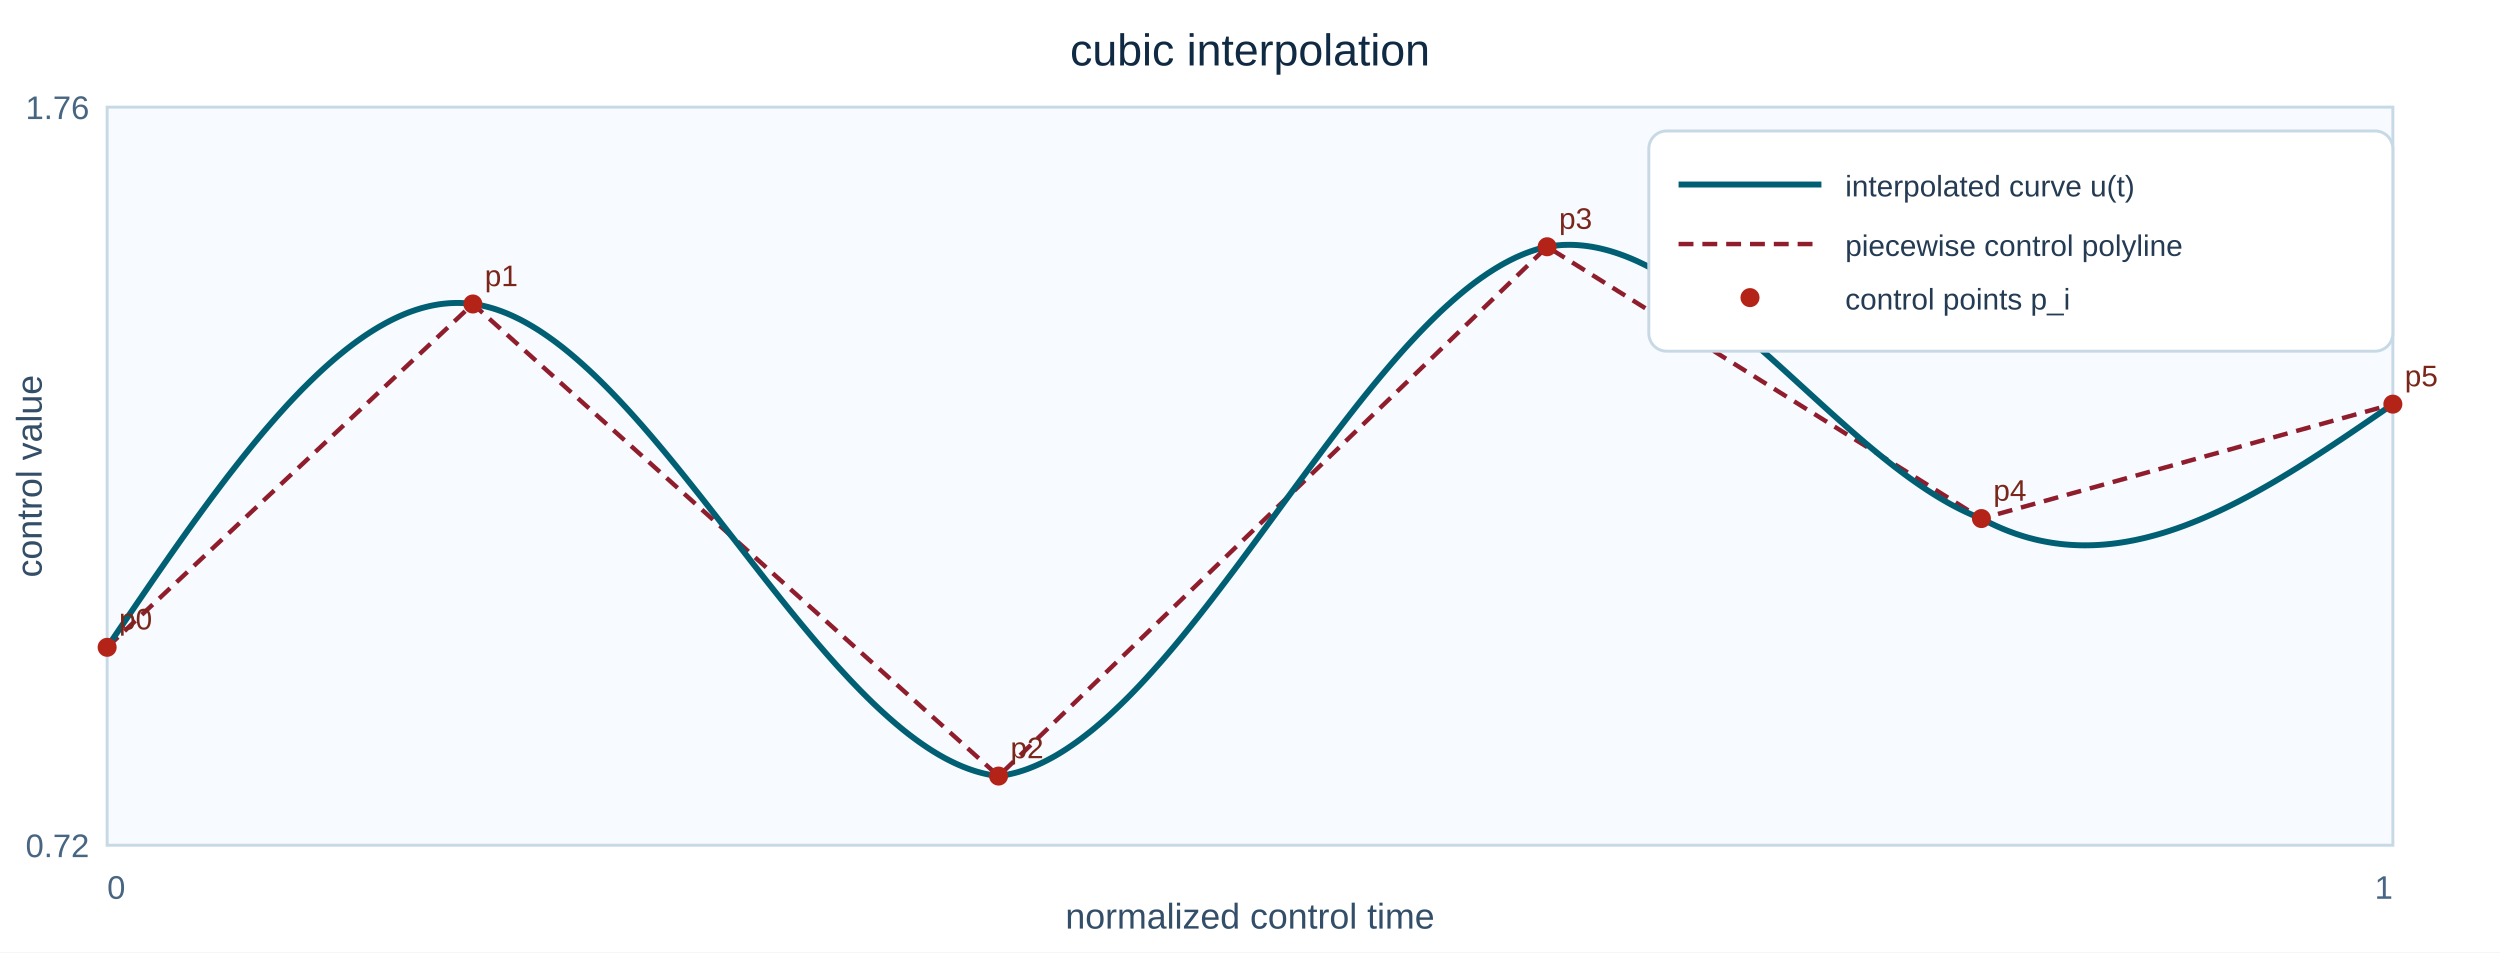
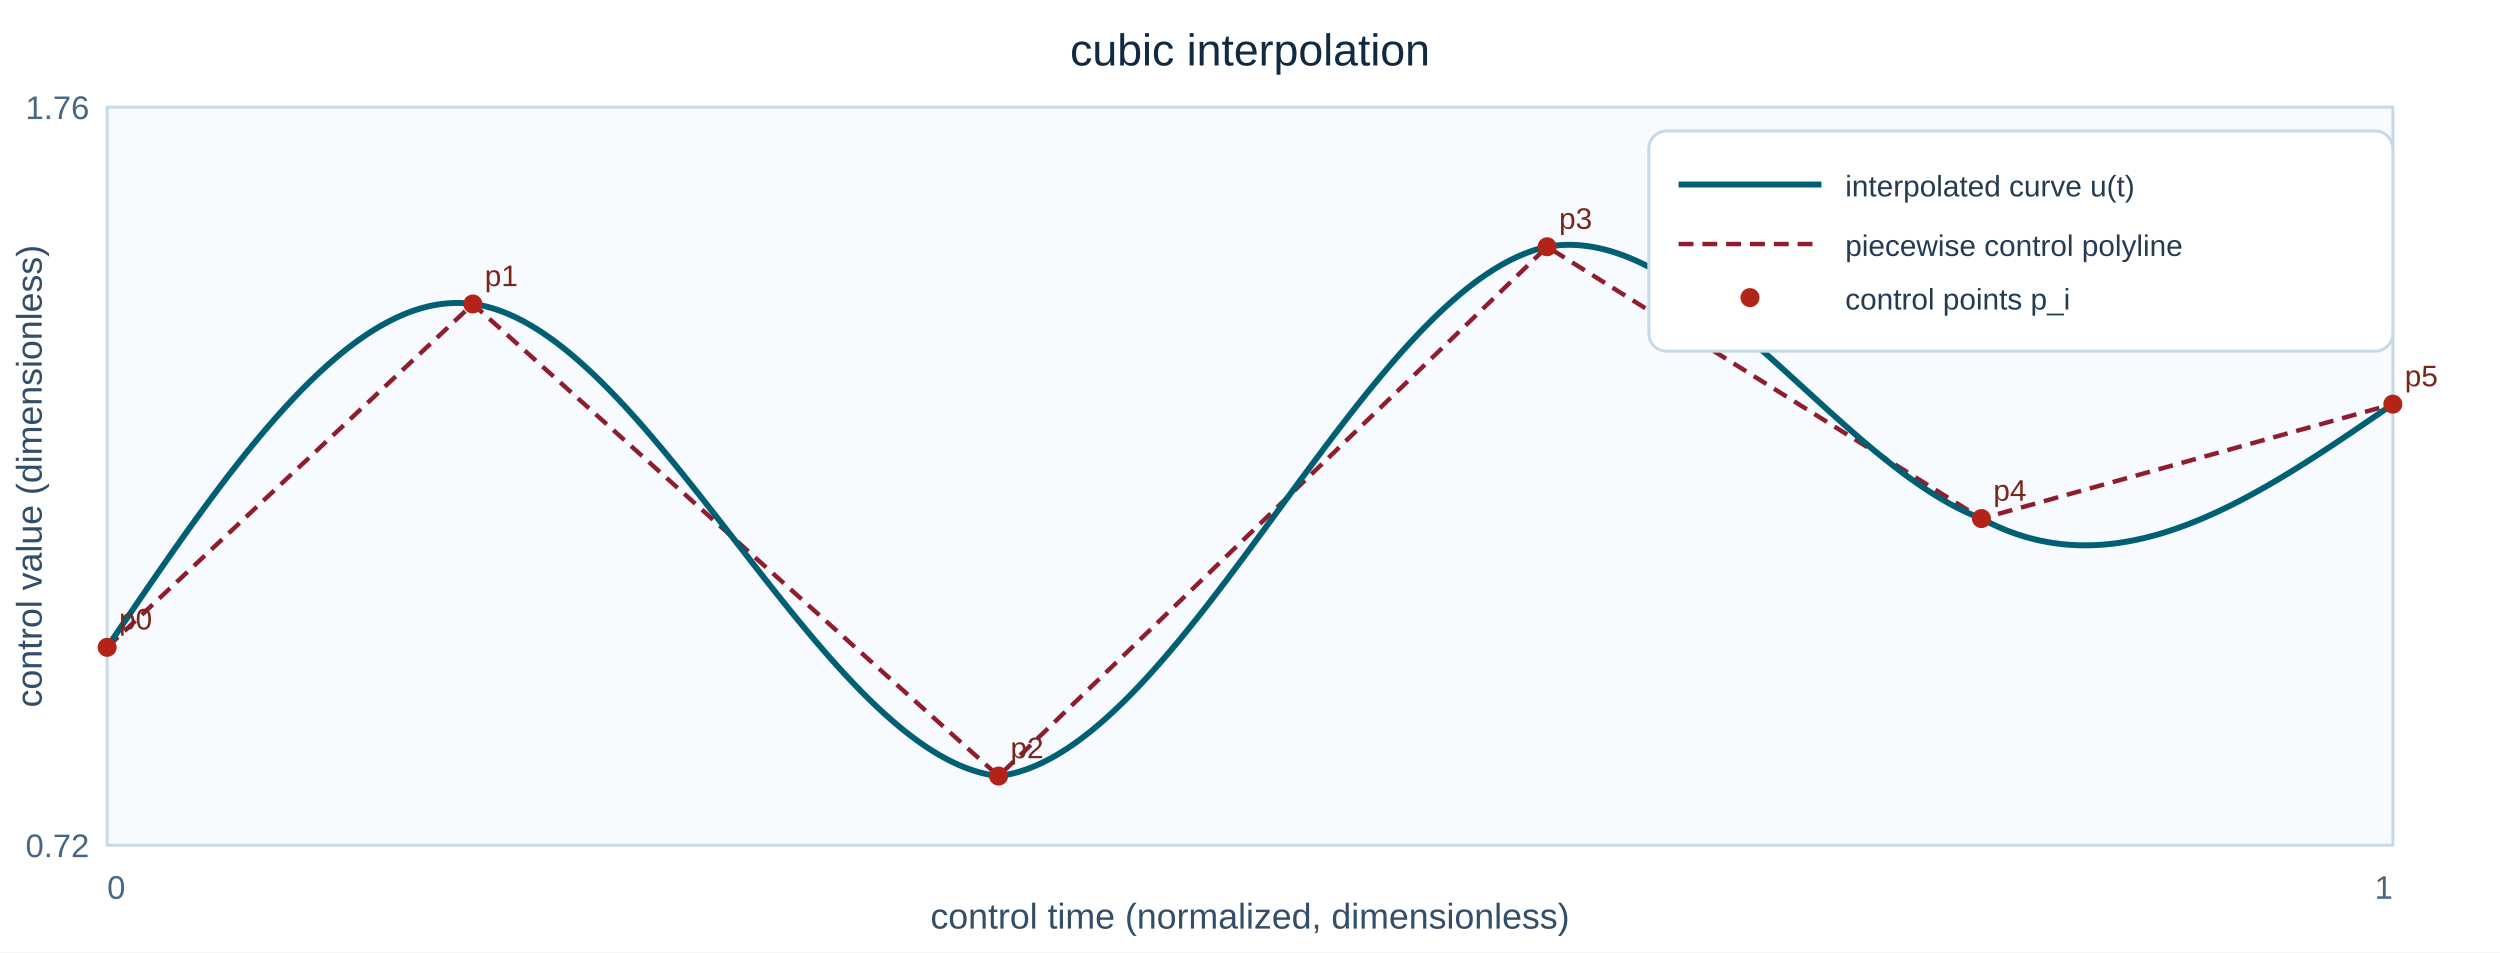
<svg xmlns="http://www.w3.org/2000/svg" width="840" height="320" viewBox="0 0 840 320">
  <rect x="0" y="0" width="840" height="320" fill="#ffffff" />
  <rect x="36" y="36" width="768" height="248" fill="#f7fbff" stroke="#c8d9e6" />
  <polyline fill="none" stroke="#8f1d2c" stroke-width="1.5" stroke-dasharray="5 3" points="36.00,217.50 158.88,102.14 335.52,260.76 519.84,82.91 665.76,174.24 804.00,135.79" />
  <polyline fill="none" stroke="#005f73" stroke-width="2" points="36.00,217.50 36.64,216.56 37.28,215.61 37.92,214.67 38.56,213.72 39.20,212.78 39.84,211.83 40.48,210.89 41.12,209.95 41.76,209.00 42.41,208.06 43.05,207.12 43.69,206.18 44.33,205.24 44.97,204.30 45.61,203.36 46.25,202.42 46.89,201.48 47.53,200.55 48.17,199.61 48.81,198.68 49.45,197.74 50.09,196.81 50.73,195.88 51.37,194.95 52.01,194.02 52.65,193.10 53.29,192.17 53.93,191.25 54.58,190.33 55.22,189.40 55.86,188.49 56.50,187.57 57.14,186.65 57.78,185.74 58.42,184.83 59.06,183.92 59.70,183.01 60.34,182.11 60.98,181.20 61.62,180.30 62.26,179.40 62.90,178.50 63.54,177.61 64.18,176.72 64.82,175.83 65.46,174.94 66.11,174.06 66.75,173.18 67.39,172.30 68.03,171.42 68.67,170.55 69.31,169.68 69.95,168.81 70.59,167.94 71.23,167.08 71.87,166.22 72.51,165.37 73.15,164.52 73.79,163.67 74.43,162.82 75.07,161.98 75.71,161.14 76.35,160.30 76.99,159.47 77.63,158.64 78.28,157.82 78.92,157.00 79.56,156.18 80.20,155.37 80.84,154.56 81.48,153.75 82.12,152.95 82.76,152.15 83.40,151.36 84.04,150.57 84.68,149.78 85.32,149.00 85.96,148.22 86.60,147.45 87.24,146.68 87.88,145.92 88.52,145.16 89.16,144.41 89.80,143.66 90.45,142.91 91.09,142.17 91.73,141.44 92.37,140.71 93.01,139.98 93.65,139.26 94.29,138.55 94.93,137.84 95.57,137.13 96.21,136.43 96.85,135.73 97.49,135.05 98.13,134.36 98.77,133.68 99.41,133.01 100.05,132.34 100.69,131.68 101.33,131.02 101.97,130.37 102.62,129.73 103.26,129.09 103.90,128.46 104.54,127.83 105.18,127.21 105.82,126.59 106.46,125.98 107.10,125.38 107.74,124.78 108.38,124.19 109.02,123.61 109.66,123.03 110.30,122.46 110.94,121.89 111.58,121.34 112.22,120.78 112.86,120.24 113.50,119.70 114.15,119.17 114.79,118.65 115.43,118.13 116.07,117.62 116.71,117.11 117.35,116.62 117.99,116.13 118.63,115.64 119.27,115.17 119.91,114.70 120.55,114.24 121.19,113.79 121.83,113.34 122.47,112.90 123.11,112.47 123.75,112.05 124.39,111.63 125.03,111.23 125.67,110.83 126.32,110.43 126.96,110.05 127.60,109.67 128.24,109.31 128.88,108.95 129.52,108.59 130.16,108.25 130.80,107.91 131.44,107.59 132.08,107.27 132.72,106.96 133.36,106.66 134.00,106.36 134.64,106.08 135.28,105.80 135.92,105.53 136.56,105.27 137.20,105.02 137.84,104.78 138.49,104.55 139.13,104.33 139.77,104.11 140.41,103.91 141.05,103.71 141.69,103.52 142.33,103.35 142.97,103.18 143.61,103.02 144.25,102.87 144.89,102.73 145.53,102.60 146.17,102.48 146.81,102.37 147.45,102.26 148.09,102.17 148.73,102.09 149.37,102.02 150.02,101.96 150.66,101.90 151.30,101.86 151.94,101.83 152.58,101.81 153.22,101.79 153.86,101.79 154.50,101.80 155.14,101.82 155.78,101.85 156.42,101.89 157.06,101.94 157.70,102.00 158.34,102.07 158.98,102.15 159.62,102.25 160.26,102.35 160.90,102.46 161.54,102.59 162.19,102.72 162.83,102.87 163.47,103.03 164.11,103.19 164.75,103.37 165.39,103.55 166.03,103.75 166.67,103.95 167.31,104.17 167.95,104.40 168.59,104.63 169.23,104.88 169.87,105.13 170.51,105.39 171.15,105.67 171.79,105.95 172.43,106.24 173.07,106.54 173.71,106.85 174.36,107.17 175.00,107.49 175.64,107.83 176.28,108.17 176.92,108.53 177.56,108.89 178.20,109.26 178.84,109.64 179.48,110.03 180.12,110.42 180.76,110.82 181.40,111.23 182.04,111.65 182.68,112.08 183.32,112.52 183.96,112.96 184.60,113.41 185.24,113.87 185.88,114.33 186.53,114.81 187.17,115.29 187.81,115.78 188.45,116.27 189.09,116.77 189.73,117.28 190.37,117.80 191.01,118.32 191.65,118.85 192.29,119.39 192.93,119.93 193.57,120.48 194.21,121.04 194.85,121.60 195.49,122.17 196.13,122.74 196.77,123.33 197.41,123.91 198.06,124.51 198.70,125.11 199.34,125.71 199.98,126.32 200.62,126.94 201.26,127.56 201.90,128.19 202.54,128.83 203.18,129.46 203.82,130.11 204.46,130.76 205.10,131.41 205.74,132.07 206.38,132.74 207.02,133.41 207.66,134.08 208.30,134.76 208.94,135.45 209.58,136.14 210.23,136.83 210.87,137.53 211.51,138.23 212.15,138.94 212.79,139.65 213.43,140.36 214.07,141.08 214.71,141.81 215.35,142.53 215.99,143.26 216.63,144.00 217.27,144.74 217.91,145.48 218.55,146.22 219.19,146.97 219.83,147.73 220.47,148.48 221.11,149.24 221.75,150.00 222.40,150.77 223.04,151.54 223.68,152.31 224.32,153.08 224.96,153.86 225.60,154.64 226.24,155.42 226.88,156.20 227.52,156.99 228.16,157.78 228.80,158.57 229.44,159.36 230.08,160.16 230.72,160.96 231.36,161.76 232.00,162.56 232.64,163.36 233.28,164.17 233.92,164.97 234.57,165.78 235.21,166.59 235.85,167.40 236.49,168.21 237.13,169.03 237.77,169.84 238.41,170.66 239.05,171.48 239.69,172.30 240.33,173.11 240.97,173.93 241.61,174.75 242.25,175.58 242.89,176.40 243.53,177.22 244.17,178.04 244.81,178.86 245.45,179.69 246.10,180.51 246.74,181.33 247.38,182.16 248.02,182.98 248.66,183.80 249.30,184.63 249.94,185.45 250.58,186.27 251.22,187.09 251.86,187.91 252.50,188.74 253.14,189.56 253.78,190.37 254.42,191.19 255.06,192.01 255.70,192.83 256.34,193.64 256.98,194.46 257.62,195.27 258.27,196.08 258.91,196.89 259.55,197.70 260.19,198.51 260.83,199.31 261.47,200.11 262.11,200.92 262.75,201.72 263.39,202.51 264.03,203.31 264.67,204.10 265.31,204.90 265.95,205.69 266.59,206.47 267.23,207.26 267.87,208.04 268.51,208.82 269.15,209.60 269.79,210.37 270.44,211.14 271.08,211.91 271.72,212.68 272.36,213.44 273.00,214.20 273.64,214.95 274.28,215.71 274.92,216.46 275.56,217.20 276.20,217.94 276.84,218.68 277.48,219.42 278.12,220.15 278.76,220.88 279.40,221.60 280.04,222.32 280.68,223.04 281.32,223.75 281.96,224.46 282.61,225.16 283.25,225.86 283.89,226.55 284.53,227.24 285.17,227.93 285.81,228.61 286.45,229.28 287.09,229.95 287.73,230.62 288.37,231.28 289.01,231.94 289.65,232.59 290.29,233.23 290.93,233.87 291.57,234.51 292.21,235.14 292.85,235.76 293.49,236.38 294.14,236.99 294.78,237.60 295.42,238.20 296.06,238.79 296.70,239.38 297.34,239.96 297.98,240.54 298.62,241.11 299.26,241.67 299.90,242.23 300.54,242.78 301.18,243.33 301.82,243.86 302.46,244.40 303.10,244.92 303.74,245.44 304.38,245.95 305.02,246.45 305.66,246.95 306.31,247.44 306.95,247.92 307.59,248.39 308.23,248.86 308.87,249.32 309.51,249.77 310.15,250.21 310.79,250.65 311.43,251.08 312.07,251.50 312.71,251.91 313.35,252.32 313.99,252.71 314.63,253.10 315.27,253.48 315.91,253.85 316.55,254.21 317.19,254.57 317.83,254.92 318.48,255.25 319.12,255.58 319.76,255.90 320.40,256.21 321.04,256.51 321.68,256.81 322.32,257.09 322.96,257.36 323.60,257.63 324.24,257.88 324.88,258.13 325.52,258.37 326.16,258.59 326.80,258.81 327.44,259.02 328.08,259.22 328.72,259.40 329.36,259.58 330.01,259.75 330.65,259.91 331.29,260.05 331.93,260.19 332.57,260.32 333.21,260.43 333.85,260.54 334.49,260.63 335.13,260.72 335.77,260.73 336.41,260.64 337.05,260.54 337.69,260.43 338.33,260.31 338.97,260.18 339.61,260.04 340.25,259.89 340.89,259.73 341.53,259.56 342.18,259.38 342.82,259.18 343.46,258.98 344.10,258.77 344.74,258.55 345.38,258.32 346.02,258.07 346.66,257.82 347.30,257.56 347.94,257.29 348.58,257.01 349.22,256.72 349.86,256.43 350.50,256.12 351.14,255.80 351.78,255.48 352.42,255.14 353.06,254.80 353.70,254.45 354.35,254.09 354.99,253.72 355.63,253.34 356.27,252.95 356.91,252.56 357.55,252.15 358.19,251.74 358.83,251.32 359.47,250.89 360.11,250.46 360.75,250.01 361.39,249.56 362.03,249.10 362.67,248.63 363.31,248.16 363.95,247.67 364.59,247.18 365.23,246.68 365.87,246.18 366.52,245.67 367.16,245.15 367.80,244.62 368.44,244.08 369.08,243.54 369.72,242.99 370.36,242.44 371.00,241.88 371.64,241.31 372.28,240.73 372.92,240.15 373.56,239.56 374.20,238.96 374.84,238.36 375.48,237.75 376.12,237.14 376.76,236.52 377.40,235.89 378.05,235.26 378.69,234.62 379.33,233.98 379.97,233.33 380.61,232.67 381.25,232.01 381.89,231.34 382.53,230.67 383.17,229.99 383.81,229.31 384.45,228.62 385.09,227.93 385.73,227.23 386.37,226.52 387.01,225.81 387.65,225.10 388.29,224.38 388.93,223.66 389.57,222.93 390.22,222.20 390.86,221.46 391.50,220.72 392.14,219.97 392.78,219.22 393.42,218.47 394.06,217.71 394.70,216.95 395.34,216.18 395.98,215.41 396.62,214.63 397.26,213.86 397.90,213.07 398.54,212.29 399.18,211.50 399.82,210.71 400.46,209.91 401.10,209.11 401.74,208.31 402.39,207.50 403.03,206.69 403.67,205.88 404.31,205.06 404.95,204.25 405.59,203.43 406.23,202.60 406.87,201.78 407.51,200.95 408.15,200.11 408.79,199.28 409.43,198.44 410.07,197.61 410.71,196.76 411.35,195.92 411.99,195.08 412.63,194.23 413.27,193.38 413.91,192.53 414.56,191.68 415.20,190.82 415.84,189.97 416.48,189.11 417.12,188.25 417.76,187.39 418.40,186.53 419.04,185.66 419.68,184.80 420.32,183.93 420.96,183.07 421.60,182.20 422.24,181.33 422.88,180.46 423.52,179.59 424.16,178.72 424.80,177.85 425.44,176.98 426.09,176.10 426.73,175.23 427.37,174.36 428.01,173.48 428.65,172.61 429.29,171.74 429.93,170.86 430.57,169.99 431.21,169.12 431.85,168.24 432.49,167.37 433.13,166.50 433.77,165.63 434.41,164.75 435.05,163.88 435.69,163.01 436.33,162.14 436.97,161.27 437.61,160.41 438.26,159.54 438.90,158.67 439.54,157.81 440.18,156.94 440.82,156.08 441.46,155.22 442.10,154.36 442.74,153.50 443.38,152.65 444.02,151.79 444.66,150.94 445.30,150.08 445.94,149.23 446.58,148.39 447.22,147.54 447.86,146.70 448.50,145.85 449.14,145.01 449.78,144.18 450.43,143.34 451.07,142.51 451.71,141.68 452.35,140.85 452.99,140.03 453.63,139.20 454.27,138.39 454.91,137.57 455.55,136.76 456.19,135.94 456.83,135.14 457.47,134.33 458.11,133.53 458.75,132.73 459.39,131.94 460.03,131.15 460.67,130.36 461.31,129.58 461.95,128.80 462.60,128.02 463.24,127.25 463.88,126.48 464.52,125.72 465.16,124.96 465.80,124.20 466.44,123.45 467.08,122.70 467.72,121.95 468.36,121.22 469.00,120.48 469.64,119.75 470.28,119.03 470.92,118.30 471.56,117.59 472.20,116.88 472.84,116.17 473.48,115.47 474.13,114.77 474.77,114.08 475.41,113.40 476.05,112.72 476.69,112.04 477.33,111.37 477.97,110.71 478.61,110.05 479.25,109.40 479.89,108.75 480.53,108.11 481.17,107.47 481.81,106.85 482.45,106.22 483.09,105.61 483.73,104.99 484.37,104.39 485.01,103.79 485.65,103.20 486.30,102.61 486.94,102.04 487.58,101.46 488.22,100.90 488.86,100.34 489.50,99.79 490.14,99.24 490.78,98.71 491.42,98.17 492.06,97.65 492.70,97.13 493.34,96.63 493.98,96.12 494.62,95.63 495.26,95.14 495.90,94.66 496.54,94.19 497.18,93.73 497.82,93.27 498.47,92.83 499.11,92.39 499.75,91.95 500.39,91.53 501.03,91.12 501.67,90.71 502.31,90.31 502.95,89.92 503.59,89.54 504.23,89.16 504.87,88.80 505.51,88.44 506.15,88.10 506.79,87.76 507.43,87.43 508.07,87.11 508.71,86.80 509.35,86.49 509.99,86.20 510.64,85.92 511.28,85.64 511.92,85.38 512.56,85.12 513.20,84.88 513.84,84.64 514.48,84.41 515.12,84.20 515.76,83.99 516.40,83.79 517.04,83.61 517.68,83.43 518.32,83.27 518.96,83.11 519.60,82.96 520.24,82.84 520.88,82.74 521.52,82.65 522.17,82.56 522.81,82.49 523.45,82.43 524.09,82.38 524.73,82.33 525.37,82.30 526.01,82.28 526.65,82.27 527.29,82.26 527.93,82.27 528.57,82.28 529.21,82.31 529.85,82.34 530.49,82.39 531.13,82.44 531.77,82.50 532.41,82.57 533.05,82.65 533.69,82.74 534.34,82.84 534.98,82.94 535.62,83.06 536.26,83.18 536.90,83.31 537.54,83.45 538.18,83.60 538.82,83.76 539.46,83.92 540.10,84.09 540.74,84.27 541.38,84.46 542.02,84.66 542.66,84.86 543.30,85.07 543.94,85.29 544.58,85.52 545.22,85.75 545.86,85.99 546.51,86.24 547.15,86.50 547.79,86.76 548.43,87.03 549.07,87.31 549.71,87.59 550.35,87.88 550.99,88.18 551.63,88.49 552.27,88.80 552.91,89.11 553.55,89.44 554.19,89.77 554.83,90.10 555.47,90.45 556.11,90.79 556.75,91.15 557.39,91.51 558.04,91.88 558.68,92.25 559.32,92.63 559.96,93.01 560.60,93.40 561.24,93.79 561.88,94.19 562.52,94.60 563.16,95.01 563.80,95.43 564.44,95.85 565.08,96.27 565.72,96.70 566.36,97.14 567.00,97.58 567.64,98.03 568.28,98.48 568.92,98.93 569.56,99.39 570.21,99.85 570.85,100.32 571.49,100.79 572.13,101.27 572.77,101.75 573.41,102.23 574.05,102.72 574.69,103.21 575.33,103.71 575.97,104.21 576.61,104.71 577.25,105.22 577.89,105.73 578.53,106.24 579.17,106.76 579.81,107.28 580.45,107.80 581.09,108.33 581.73,108.86 582.38,109.39 583.02,109.92 583.66,110.46 584.30,111.00 584.94,111.54 585.58,112.09 586.22,112.64 586.86,113.19 587.50,113.74 588.14,114.29 588.78,114.85 589.42,115.41 590.06,115.97 590.70,116.53 591.34,117.10 591.98,117.66 592.62,118.23 593.26,118.80 593.90,119.37 594.55,119.95 595.19,120.52 595.83,121.10 596.47,121.67 597.11,122.25 597.75,122.83 598.39,123.41 599.03,123.99 599.67,124.57 600.31,125.15 600.95,125.73 601.59,126.32 602.23,126.90 602.87,127.49 603.51,128.07 604.15,128.66 604.79,129.24 605.43,129.83 606.08,130.41 606.72,131.00 607.36,131.58 608.00,132.17 608.64,132.75 609.28,133.33 609.92,133.92 610.56,134.50 611.20,135.08 611.84,135.67 612.48,136.25 613.12,136.83 613.76,137.41 614.40,137.99 615.04,138.56 615.68,139.14 616.32,139.71 616.96,140.29 617.60,140.86 618.25,141.43 618.89,142.00 619.53,142.57 620.17,143.14 620.81,143.70 621.45,144.26 622.09,144.82 622.73,145.38 623.37,145.94 624.01,146.49 624.65,147.05 625.29,147.60 625.93,148.14 626.57,148.69 627.21,149.23 627.85,149.77 628.49,150.31 629.13,150.84 629.77,151.37 630.42,151.90 631.06,152.43 631.70,152.95 632.34,153.47 632.98,153.99 633.62,154.50 634.26,155.01 634.90,155.52 635.54,156.02 636.18,156.52 636.82,157.01 637.46,157.50 638.10,157.99 638.74,158.47 639.38,158.95 640.02,159.43 640.66,159.90 641.30,160.37 641.94,160.83 642.59,161.29 643.23,161.74 643.87,162.19 644.51,162.64 645.15,163.08 645.79,163.51 646.43,163.94 647.07,164.37 647.71,164.79 648.35,165.20 648.99,165.61 649.63,166.02 650.27,166.42 650.91,166.81 651.55,167.20 652.19,167.58 652.83,167.96 653.47,168.33 654.12,168.70 654.76,169.06 655.40,169.41 656.04,169.76 656.68,170.10 657.32,170.44 657.96,170.76 658.60,171.09 659.24,171.40 659.88,171.71 660.52,172.02 661.16,172.31 661.80,172.60 662.44,172.89 663.08,173.16 663.72,173.43 664.36,173.69 665.00,173.95 665.64,174.20 666.29,174.52 666.93,174.86 667.57,175.19 668.21,175.51 668.85,175.83 669.49,176.14 670.13,176.44 670.77,176.74 671.41,177.02 672.05,177.30 672.69,177.58 673.33,177.84 673.97,178.10 674.61,178.36 675.25,178.60 675.89,178.84 676.53,179.07 677.17,179.30 677.81,179.52 678.46,179.73 679.10,179.94 679.74,180.14 680.38,180.33 681.02,180.52 681.66,180.70 682.30,180.87 682.94,181.03 683.58,181.20 684.22,181.35 684.86,181.50 685.50,181.64 686.14,181.77 686.78,181.90 687.42,182.02 688.06,182.14 688.70,182.25 689.34,182.36 689.98,182.45 690.63,182.55 691.27,182.63 691.91,182.71 692.55,182.79 693.19,182.86 693.83,182.92 694.47,182.97 695.11,183.03 695.75,183.07 696.39,183.11 697.03,183.14 697.67,183.17 698.31,183.20 698.95,183.21 699.59,183.22 700.23,183.23 700.87,183.23 701.51,183.22 702.16,183.21 702.80,183.20 703.44,183.18 704.08,183.15 704.72,183.12 705.36,183.08 706.00,183.04 706.64,182.99 707.28,182.94 707.92,182.88 708.56,182.82 709.20,182.75 709.84,182.68 710.48,182.60 711.12,182.52 711.76,182.43 712.40,182.34 713.04,182.24 713.68,182.14 714.33,182.03 714.97,181.92 715.61,181.80 716.25,181.68 716.89,181.56 717.53,181.43 718.17,181.29 718.81,181.15 719.45,181.01 720.09,180.86 720.73,180.71 721.37,180.55 722.01,180.39 722.65,180.22 723.29,180.05 723.93,179.88 724.57,179.70 725.21,179.52 725.85,179.33 726.50,179.14 727.14,178.95 727.78,178.75 728.42,178.54 729.06,178.34 729.70,178.12 730.34,177.91 730.98,177.69 731.62,177.47 732.26,177.24 732.90,177.01 733.54,176.78 734.18,176.54 734.82,176.30 735.46,176.05 736.10,175.80 736.74,175.55 737.38,175.29 738.03,175.03 738.67,174.77 739.31,174.50 739.95,174.23 740.59,173.96 741.23,173.68 741.87,173.40 742.51,173.12 743.15,172.83 743.79,172.54 744.43,172.25 745.07,171.95 745.71,171.66 746.35,171.35 746.99,171.05 747.63,170.74 748.27,170.43 748.91,170.11 749.55,169.80 750.20,169.48 750.84,169.15 751.48,168.83 752.12,168.50 752.76,168.17 753.40,167.83 754.04,167.50 754.68,167.16 755.32,166.82 755.96,166.47 756.60,166.13 757.24,165.78 757.88,165.42 758.52,165.07 759.16,164.71 759.80,164.35 760.44,163.99 761.08,163.63 761.72,163.26 762.37,162.89 763.01,162.52 763.65,162.15 764.29,161.78 764.93,161.40 765.57,161.02 766.21,160.64 766.85,160.26 767.49,159.87 768.13,159.48 768.77,159.10 769.41,158.71 770.05,158.31 770.69,157.92 771.33,157.52 771.97,157.13 772.61,156.73 773.25,156.32 773.89,155.92 774.54,155.52 775.18,155.11 775.82,154.70 776.46,154.30 777.10,153.89 777.74,153.47 778.38,153.06 779.02,152.65 779.66,152.23 780.30,151.81 780.94,151.39 781.58,150.98 782.22,150.55 782.86,150.13 783.50,149.71 784.14,149.29 784.78,148.86 785.42,148.43 786.07,148.01 786.71,147.58 787.35,147.15 787.99,146.72 788.63,146.29 789.27,145.86 789.91,145.43 790.55,144.99 791.19,144.56 791.83,144.12 792.47,143.69 793.11,143.25 793.75,142.82 794.39,142.38 795.03,141.94 795.67,141.51 796.31,141.07 796.95,140.63 797.59,140.19 798.24,139.75 798.88,139.31 799.52,138.87 800.16,138.43 800.80,137.99 801.44,137.55 802.08,137.11 802.72,136.67 803.36,136.23 804.00,135.79" />
  <circle cx="36.00" cy="217.50" r="3.2" fill="#b42318" />
  <text x="40.00" y="211.50" font-family="Arial, Helvetica, sans-serif" font-size="10" fill="#7a271a">p0</text>
  <circle cx="158.88" cy="102.14" r="3.2" fill="#b42318" />
  <text x="162.88" y="96.14" font-family="Arial, Helvetica, sans-serif" font-size="10" fill="#7a271a">p1</text>
  <circle cx="335.52" cy="260.76" r="3.2" fill="#b42318" />
  <text x="339.52" y="254.76" font-family="Arial, Helvetica, sans-serif" font-size="10" fill="#7a271a">p2</text>
  <circle cx="519.84" cy="82.91" r="3.2" fill="#b42318" />
  <text x="523.84" y="76.91" font-family="Arial, Helvetica, sans-serif" font-size="10" fill="#7a271a">p3</text>
  <circle cx="665.76" cy="174.24" r="3.2" fill="#b42318" />
  <text x="669.76" y="168.24" font-family="Arial, Helvetica, sans-serif" font-size="10" fill="#7a271a">p4</text>
  <circle cx="804.00" cy="135.79" r="3.2" fill="#b42318" />
  <text x="808.00" y="129.79" font-family="Arial, Helvetica, sans-serif" font-size="10" fill="#7a271a">p5</text>
  <rect x="554" y="44" width="250" height="74" rx="6" ry="6" fill="#ffffff" stroke="#c8d9e6" />
  <line x1="564" y1="62" x2="612" y2="62" stroke="#005f73" stroke-width="2" />
  <text x="620" y="66" font-family="Arial, Helvetica, sans-serif" font-size="10" fill="#243b53">interpolated curve u(t)</text>
  <line x1="564" y1="82" x2="612" y2="82" stroke="#8f1d2c" stroke-width="1.5" stroke-dasharray="5 3" />
  <text x="620" y="86" font-family="Arial, Helvetica, sans-serif" font-size="10" fill="#243b53">piecewise control polyline</text>
  <circle cx="588" cy="100" r="3.2" fill="#b42318" />
  <text x="620" y="104" font-family="Arial, Helvetica, sans-serif" font-size="10" fill="#243b53">control points p_i</text>
  <text x="420.0" y="22" text-anchor="middle" font-family="Arial, Helvetica, sans-serif" font-size="15" fill="#102a43">cubic interpolation</text>
-   <text x="420.0" y="312" text-anchor="middle" font-family="Arial, Helvetica, sans-serif" font-size="12" fill="#334e68">normalized control time</text>
-   <text x="14" y="160.0" transform="rotate(-90 14,160.0)" text-anchor="middle" font-family="Arial, Helvetica, sans-serif" font-size="12" fill="#334e68">control value</text>
+   <text x="420.0" y="312" text-anchor="middle" font-family="Arial, Helvetica, sans-serif" font-size="12" fill="#334e68">control time (normalized, dimensionless)</text>
+   <text x="14" y="160.0" transform="rotate(-90 14,160.0)" text-anchor="middle" font-family="Arial, Helvetica, sans-serif" font-size="12" fill="#334e68">control value (dimensionless)</text>
  <text x="36" y="302" font-family="Arial, Helvetica, sans-serif" font-size="11" fill="#486581">0</text>
  <text x="804" y="302" text-anchor="end" font-family="Arial, Helvetica, sans-serif" font-size="11" fill="#486581">1</text>
  <text x="30" y="40" text-anchor="end" font-family="Arial, Helvetica, sans-serif" font-size="11" fill="#486581">1.76</text>
  <text x="30" y="288" text-anchor="end" font-family="Arial, Helvetica, sans-serif" font-size="11" fill="#486581">0.72</text>
</svg>
